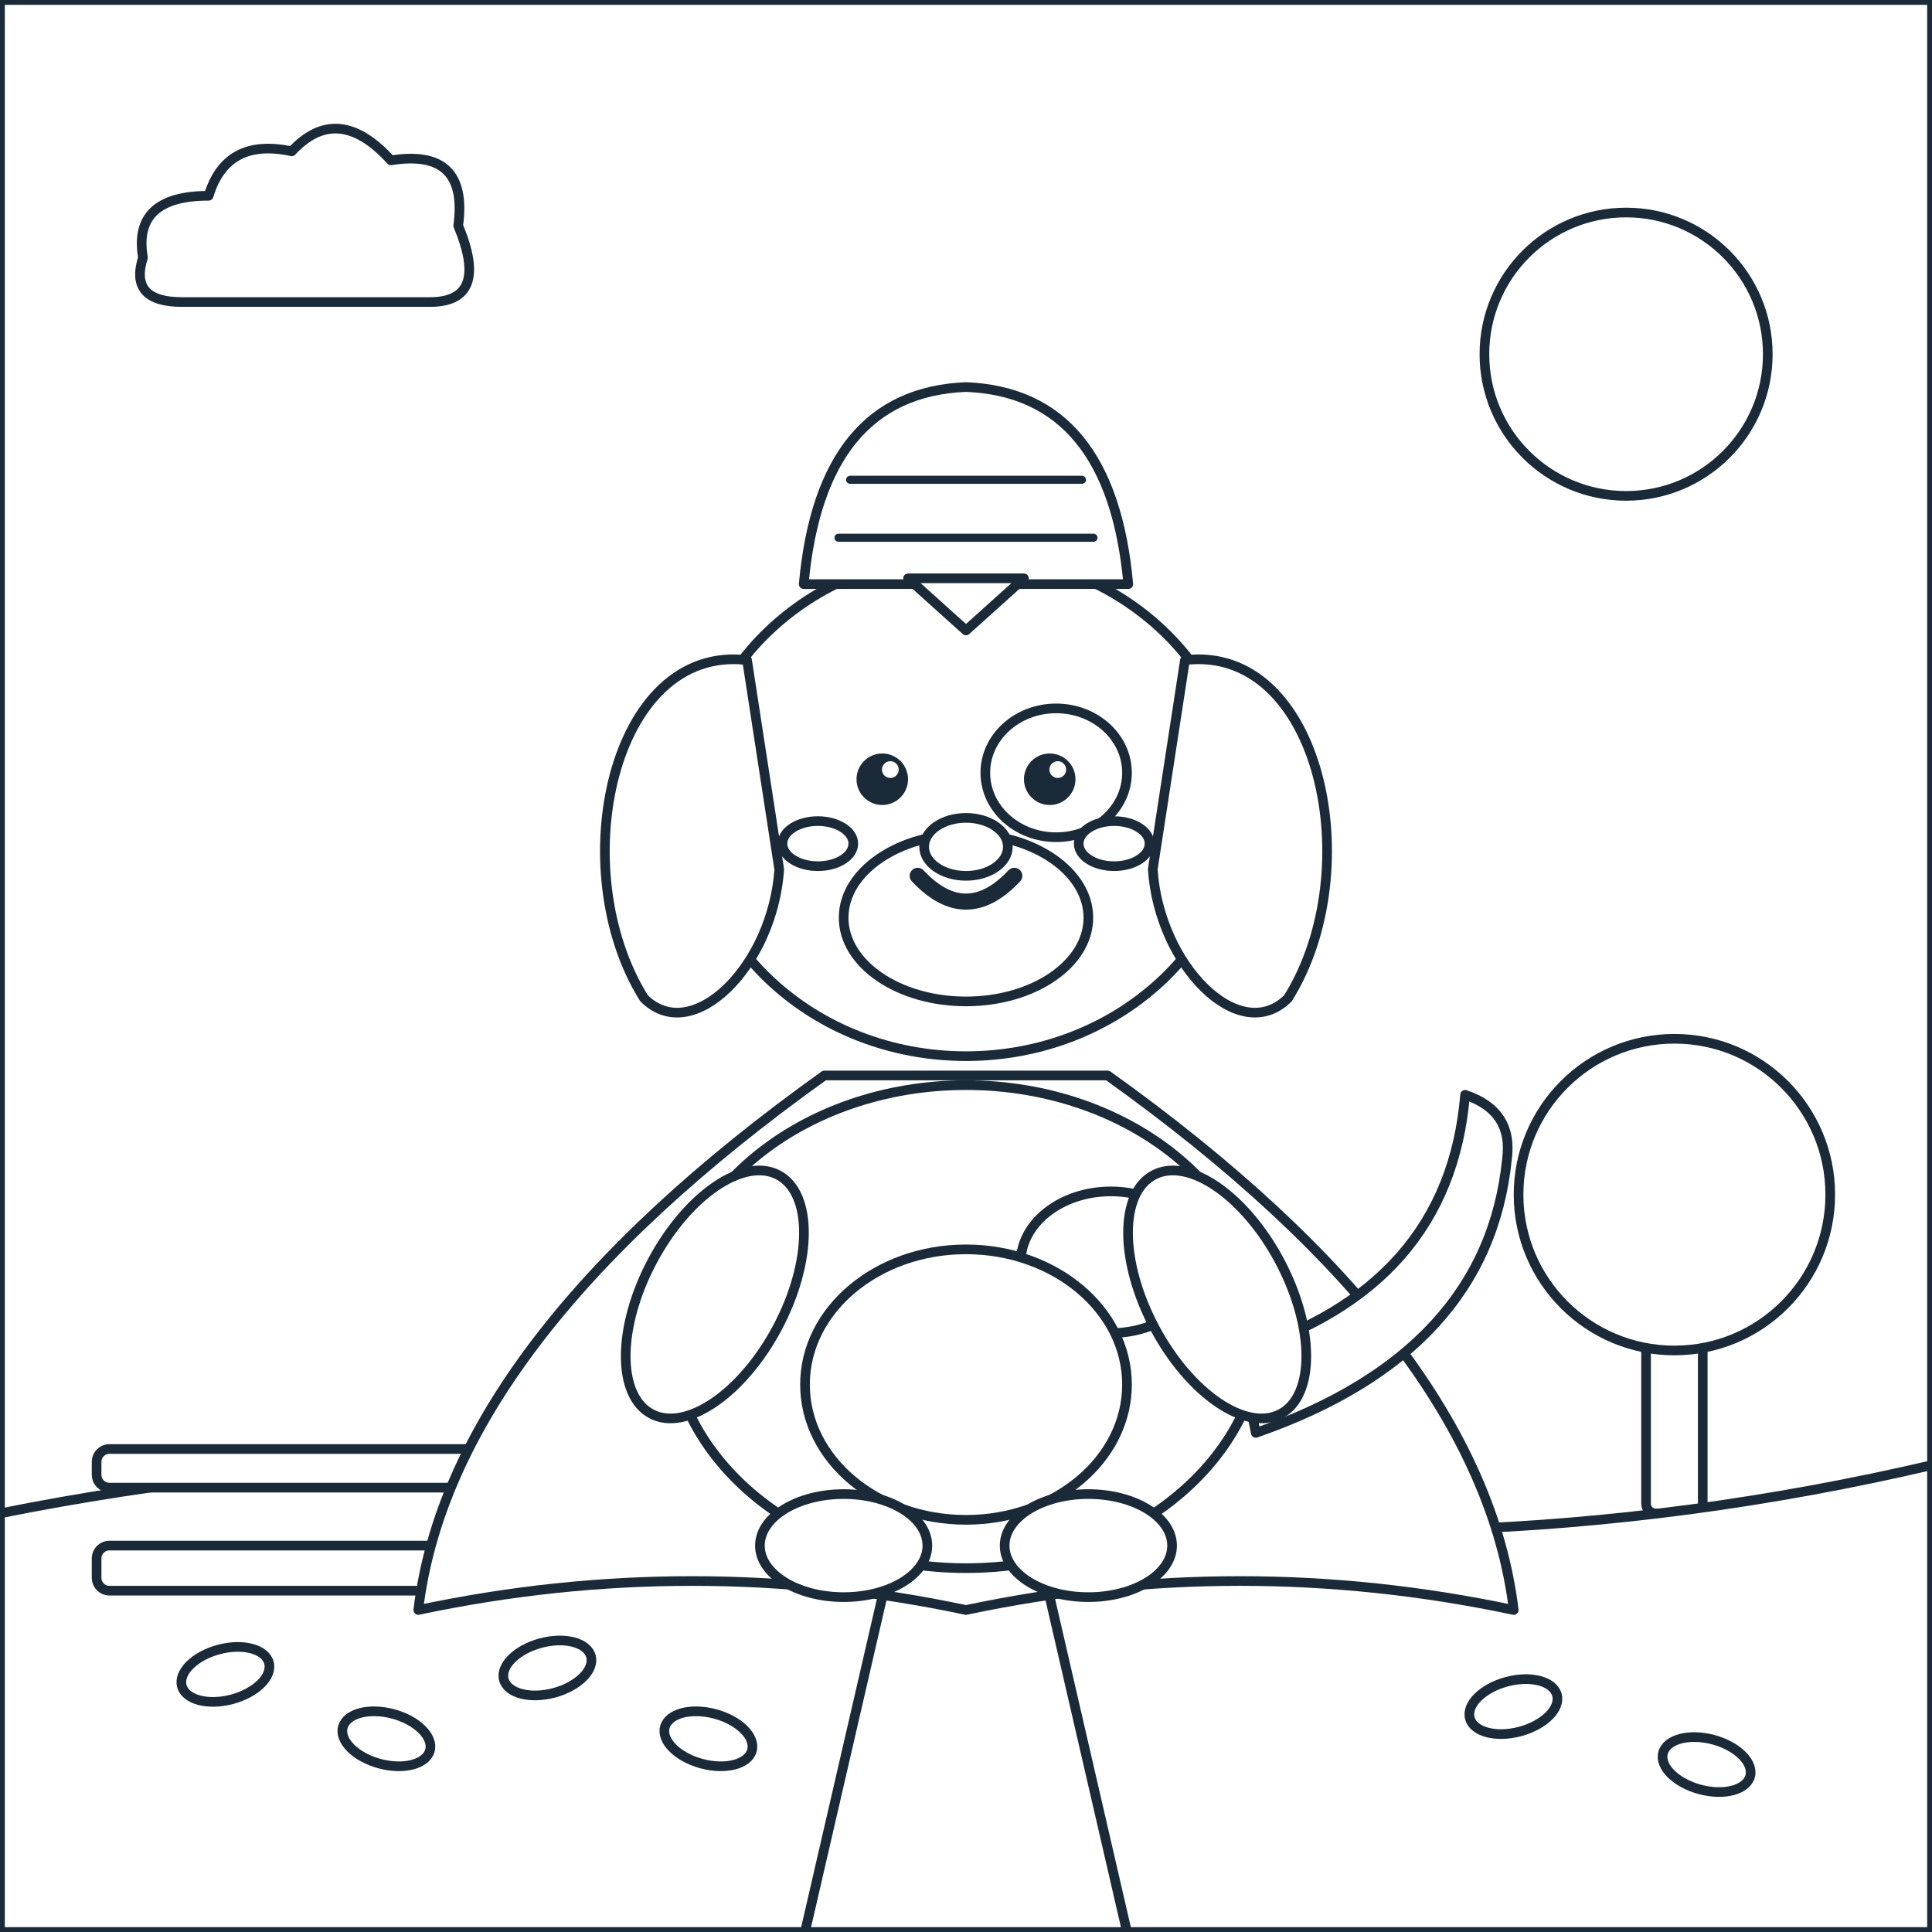
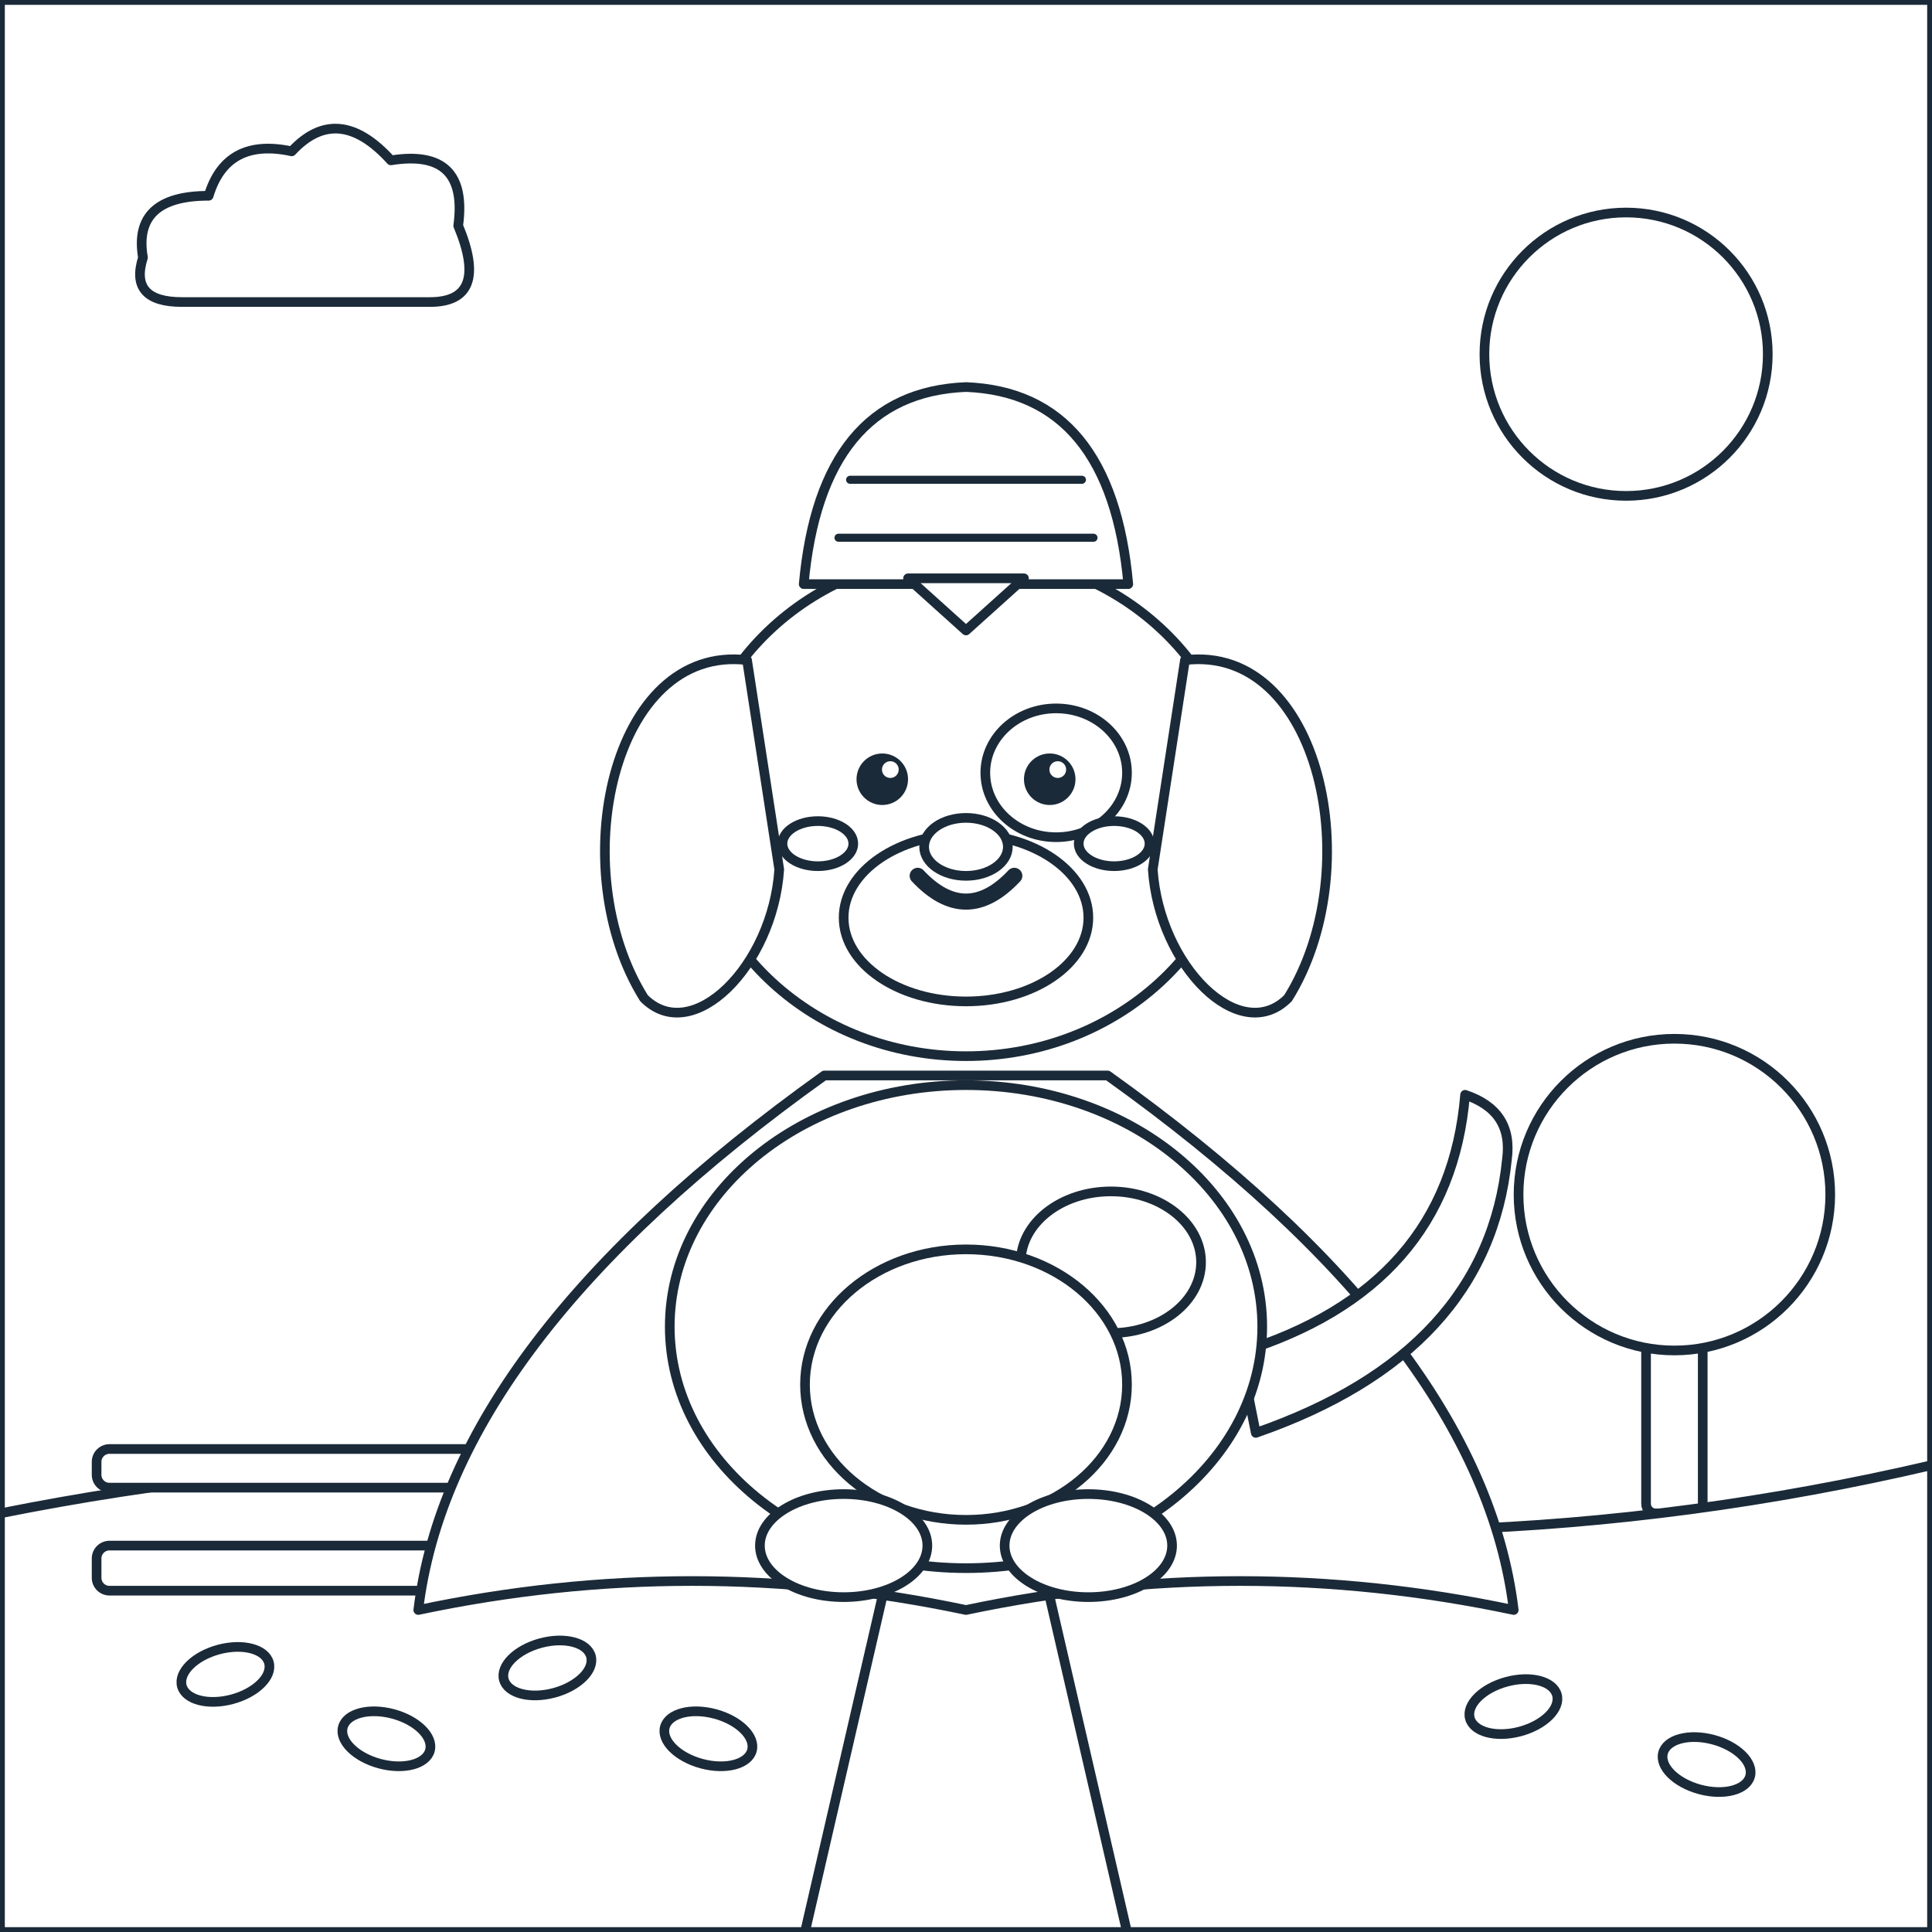
<svg xmlns="http://www.w3.org/2000/svg" viewBox="0 0 600 600" data-picture="cho-sieu-thu--mui-tham-tu">
  <g class="scene-back">
    <rect x="0" y="0" width="600" height="600" rx="0" id="r-nen-troi" data-region="nen-troi" class="region" fill="#FFFFFF" stroke="#1B2A38" stroke-width="3" stroke-linejoin="round" />
    <ellipse cx="505" cy="110" rx="44" ry="44" id="r-mat-troi" data-region="mat-troi" class="region" fill="#FFFFFF" stroke="#1B2A38" stroke-width="3" stroke-linejoin="round" />
    <path d="M 56.5 93.8 Q 40 93.8 44.4 80 Q 41.1 60.8 64.8 60.8 Q 70.3 42.6 90.6 47 Q 104.9 31.6 121.4 49.8 Q 145.6 45.9 142.3 70.1 Q 152.2 93.8 133.5 93.8 Z" id="r-may-1" data-region="may-1" class="region" fill="#FFFFFF" stroke="#1B2A38" stroke-width="3" stroke-linejoin="round" />
    <rect x="511.2" y="404" width="17.6" height="66" rx="3" id="r-than-cay-cong-vien" data-region="than-cay-cong-vien" class="region" fill="#FFFFFF" stroke="#1B2A38" stroke-width="3" stroke-linejoin="round" />
    <ellipse cx="520" cy="371" rx="48.4" ry="48.4" id="r-cay-cong-vien" data-region="cay-cong-vien" class="region" fill="#FFFFFF" stroke="#1B2A38" stroke-width="3" stroke-linejoin="round" />
    <path d="M 0 470 Q 150 440 300 465 Q 450 490 600 455 L 600 600 L 0 600 Z" id="r-nen-dat" data-region="nen-dat" class="region" fill="#FFFFFF" stroke="#1B2A38" stroke-width="3" stroke-linejoin="round" />
    <rect x="30" y="480" width="120" height="14" rx="4" id="r-ghe-da" data-region="ghe-da" class="region" fill="#FFFFFF" stroke="#1B2A38" stroke-width="3" stroke-linejoin="round" />
    <rect x="30" y="450" width="120" height="12" rx="4" id="r-lung-ghe" data-region="lung-ghe" class="region" fill="#FFFFFF" stroke="#1B2A38" stroke-width="3" stroke-linejoin="round" />
    <path d="M 250 600 L 350 600 L 320 470 L 280 470 Z" id="r-loi-di" data-region="loi-di" class="region" fill="#FFFFFF" stroke="#1B2A38" stroke-width="3" stroke-linejoin="round" />
    <ellipse cx="70" cy="520" rx="14" ry="8" transform="rotate(-15 70 520)" id="r-dau-chan-1" data-region="dau-chan-1" class="region" fill="#FFFFFF" stroke="#1B2A38" stroke-width="3" stroke-linejoin="round" />
    <ellipse cx="120" cy="540" rx="14" ry="8" transform="rotate(15 120 540)" id="r-dau-chan-2" data-region="dau-chan-2" class="region" fill="#FFFFFF" stroke="#1B2A38" stroke-width="3" stroke-linejoin="round" />
    <ellipse cx="170" cy="518" rx="14" ry="8" transform="rotate(-15 170 518)" id="r-dau-chan-3" data-region="dau-chan-3" class="region" fill="#FFFFFF" stroke="#1B2A38" stroke-width="3" stroke-linejoin="round" />
    <ellipse cx="220" cy="540" rx="14" ry="8" transform="rotate(15 220 540)" id="r-dau-chan-4" data-region="dau-chan-4" class="region" fill="#FFFFFF" stroke="#1B2A38" stroke-width="3" stroke-linejoin="round" />
    <ellipse cx="470" cy="530" rx="14" ry="8" transform="rotate(-15 470 530)" id="r-dau-chan-5" data-region="dau-chan-5" class="region" fill="#FFFFFF" stroke="#1B2A38" stroke-width="3" stroke-linejoin="round" />
    <ellipse cx="530" cy="548" rx="14" ry="8" transform="rotate(15 530 548)" id="r-dau-chan-6" data-region="dau-chan-6" class="region" fill="#FFFFFF" stroke="#1B2A38" stroke-width="3" stroke-linejoin="round" />
  </g>
  <g id="subject" class="subject anim-bounce">
    <path d="M 256 334 L 344 334 Q 460.1 417 470.1 500 Q 385.1 482 300 500 Q 214.9 482 129.9 500 Q 139.9 417 256 334 Z" id="r-ao-choang" data-region="ao-choang" class="region" fill="#FFFFFF" stroke="#1B2A38" stroke-width="3" stroke-linejoin="round" />
    <path d="M 385 420 Q 450 400 455 340 Q 470 345 468 360 Q 462 420 390 445 Z" id="r-duoi" data-region="duoi" class="region" fill="#FFFFFF" stroke="#1B2A38" stroke-width="3" stroke-linejoin="round" />
    <ellipse cx="300" cy="412" rx="92" ry="75" id="r-than" data-region="than" class="region" fill="#FFFFFF" stroke="#1B2A38" stroke-width="3" stroke-linejoin="round" />
    <ellipse cx="345" cy="392" rx="28" ry="22" id="r-dom-than" data-region="dom-than" class="region" fill="#FFFFFF" stroke="#1B2A38" stroke-width="3" stroke-linejoin="round" />
    <ellipse cx="300" cy="430" rx="50" ry="42" id="r-bung" data-region="bung" class="region" fill="#FFFFFF" stroke="#1B2A38" stroke-width="3" stroke-linejoin="round" />
    <ellipse cx="262" cy="480" rx="26" ry="16" id="r-chan-trai" data-region="chan-trai" class="region" fill="#FFFFFF" stroke="#1B2A38" stroke-width="3" stroke-linejoin="round" />
    <ellipse cx="338" cy="480" rx="26" ry="16" id="r-chan-phai" data-region="chan-phai" class="region" fill="#FFFFFF" stroke="#1B2A38" stroke-width="3" stroke-linejoin="round" />
    <ellipse cx="300" cy="250" rx="85" ry="78" id="r-dau" data-region="dau" class="region" fill="#FFFFFF" stroke="#1B2A38" stroke-width="3" stroke-linejoin="round" />
    <path d="M 232 205 C 190 200 175 270 200 310 C 215 325 240 300 242 270 Z" id="r-tai-trai" data-region="tai-trai" class="region" fill="#FFFFFF" stroke="#1B2A38" stroke-width="3" stroke-linejoin="round" />
    <path d="M 368 205 C 410 200 425 270 400 310 C 385 325 360 300 358 270 Z" id="r-tai-phai" data-region="tai-phai" class="region" fill="#FFFFFF" stroke="#1B2A38" stroke-width="3" stroke-linejoin="round" />
    <ellipse cx="328" cy="240" rx="22" ry="20" id="r-dom-mat" data-region="dom-mat" class="region" fill="#FFFFFF" stroke="#1B2A38" stroke-width="3" stroke-linejoin="round" />
    <ellipse cx="300" cy="285" rx="38" ry="26" id="r-mom" data-region="mom" class="region" fill="#FFFFFF" stroke="#1B2A38" stroke-width="3" stroke-linejoin="round" />
    <ellipse cx="300" cy="263" rx="13" ry="9" id="r-mui" data-region="mui" class="region" fill="#FFFFFF" stroke="#1B2A38" stroke-width="3" stroke-linejoin="round" />
-     <ellipse cx="222" cy="402" rx="22" ry="42" transform="rotate(28 222 402)" id="r-tay-trai" data-region="tay-trai" class="region" fill="#FFFFFF" stroke="#1B2A38" stroke-width="3" stroke-linejoin="round" />
-     <ellipse cx="378" cy="402" rx="22" ry="42" transform="rotate(-28 378 402)" id="r-tay-phai" data-region="tay-phai" class="region" fill="#FFFFFF" stroke="#1B2A38" stroke-width="3" stroke-linejoin="round" />
    <g class="deco" pointer-events="none">
      <circle cx="274" cy="242" r="8" fill="#1B2A38" />
    </g>
    <g class="deco" pointer-events="none">
      <circle cx="326" cy="242" r="8" fill="#1B2A38" />
    </g>
    <g class="deco" pointer-events="none">
      <circle cx="276.5" cy="239" r="2.6" fill="#FFFFFF" />
    </g>
    <g class="deco" pointer-events="none">
      <circle cx="328.5" cy="239" r="2.6" fill="#FFFFFF" />
    </g>
    <ellipse cx="254" cy="262" rx="11" ry="7" id="r-ma-trai" data-region="ma-trai" class="region" fill="#FFFFFF" stroke="#1B2A38" stroke-width="3" stroke-linejoin="round" />
    <ellipse cx="346" cy="262" rx="11" ry="7" id="r-ma-phai" data-region="ma-phai" class="region" fill="#FFFFFF" stroke="#1B2A38" stroke-width="3" stroke-linejoin="round" />
    <g class="deco" pointer-events="none">
      <path d="M 285 272 Q 300 288 315 272" fill="none" stroke="#1B2A38" stroke-width="5" stroke-linecap="round" stroke-linejoin="round" />
    </g>
    <path d="M 249.6 181.4 Q 255 122 300 120.2 Q 345 122 350.4 181.4 Z" id="r-mu-tham-tu" data-region="mu-tham-tu" class="region" fill="#FFFFFF" stroke="#1B2A38" stroke-width="3" stroke-linejoin="round" />
    <polygon points="282,179.6 318,179.6 300,195.8" id="r-luoi-mu-truoc" data-region="luoi-mu-truoc" class="region" fill="#FFFFFF" stroke="#1B2A38" stroke-width="3" stroke-linejoin="round" />
    <g class="deco" pointer-events="none">
      <path d="M 264 149 L 336 149 M 260.4 167 L 339.6 167" fill="none" stroke="#1B2A38" stroke-width="2.5" stroke-linecap="round" stroke-linejoin="round" />
    </g>
  </g>
  <g class="scene-front">

</g>
</svg>
